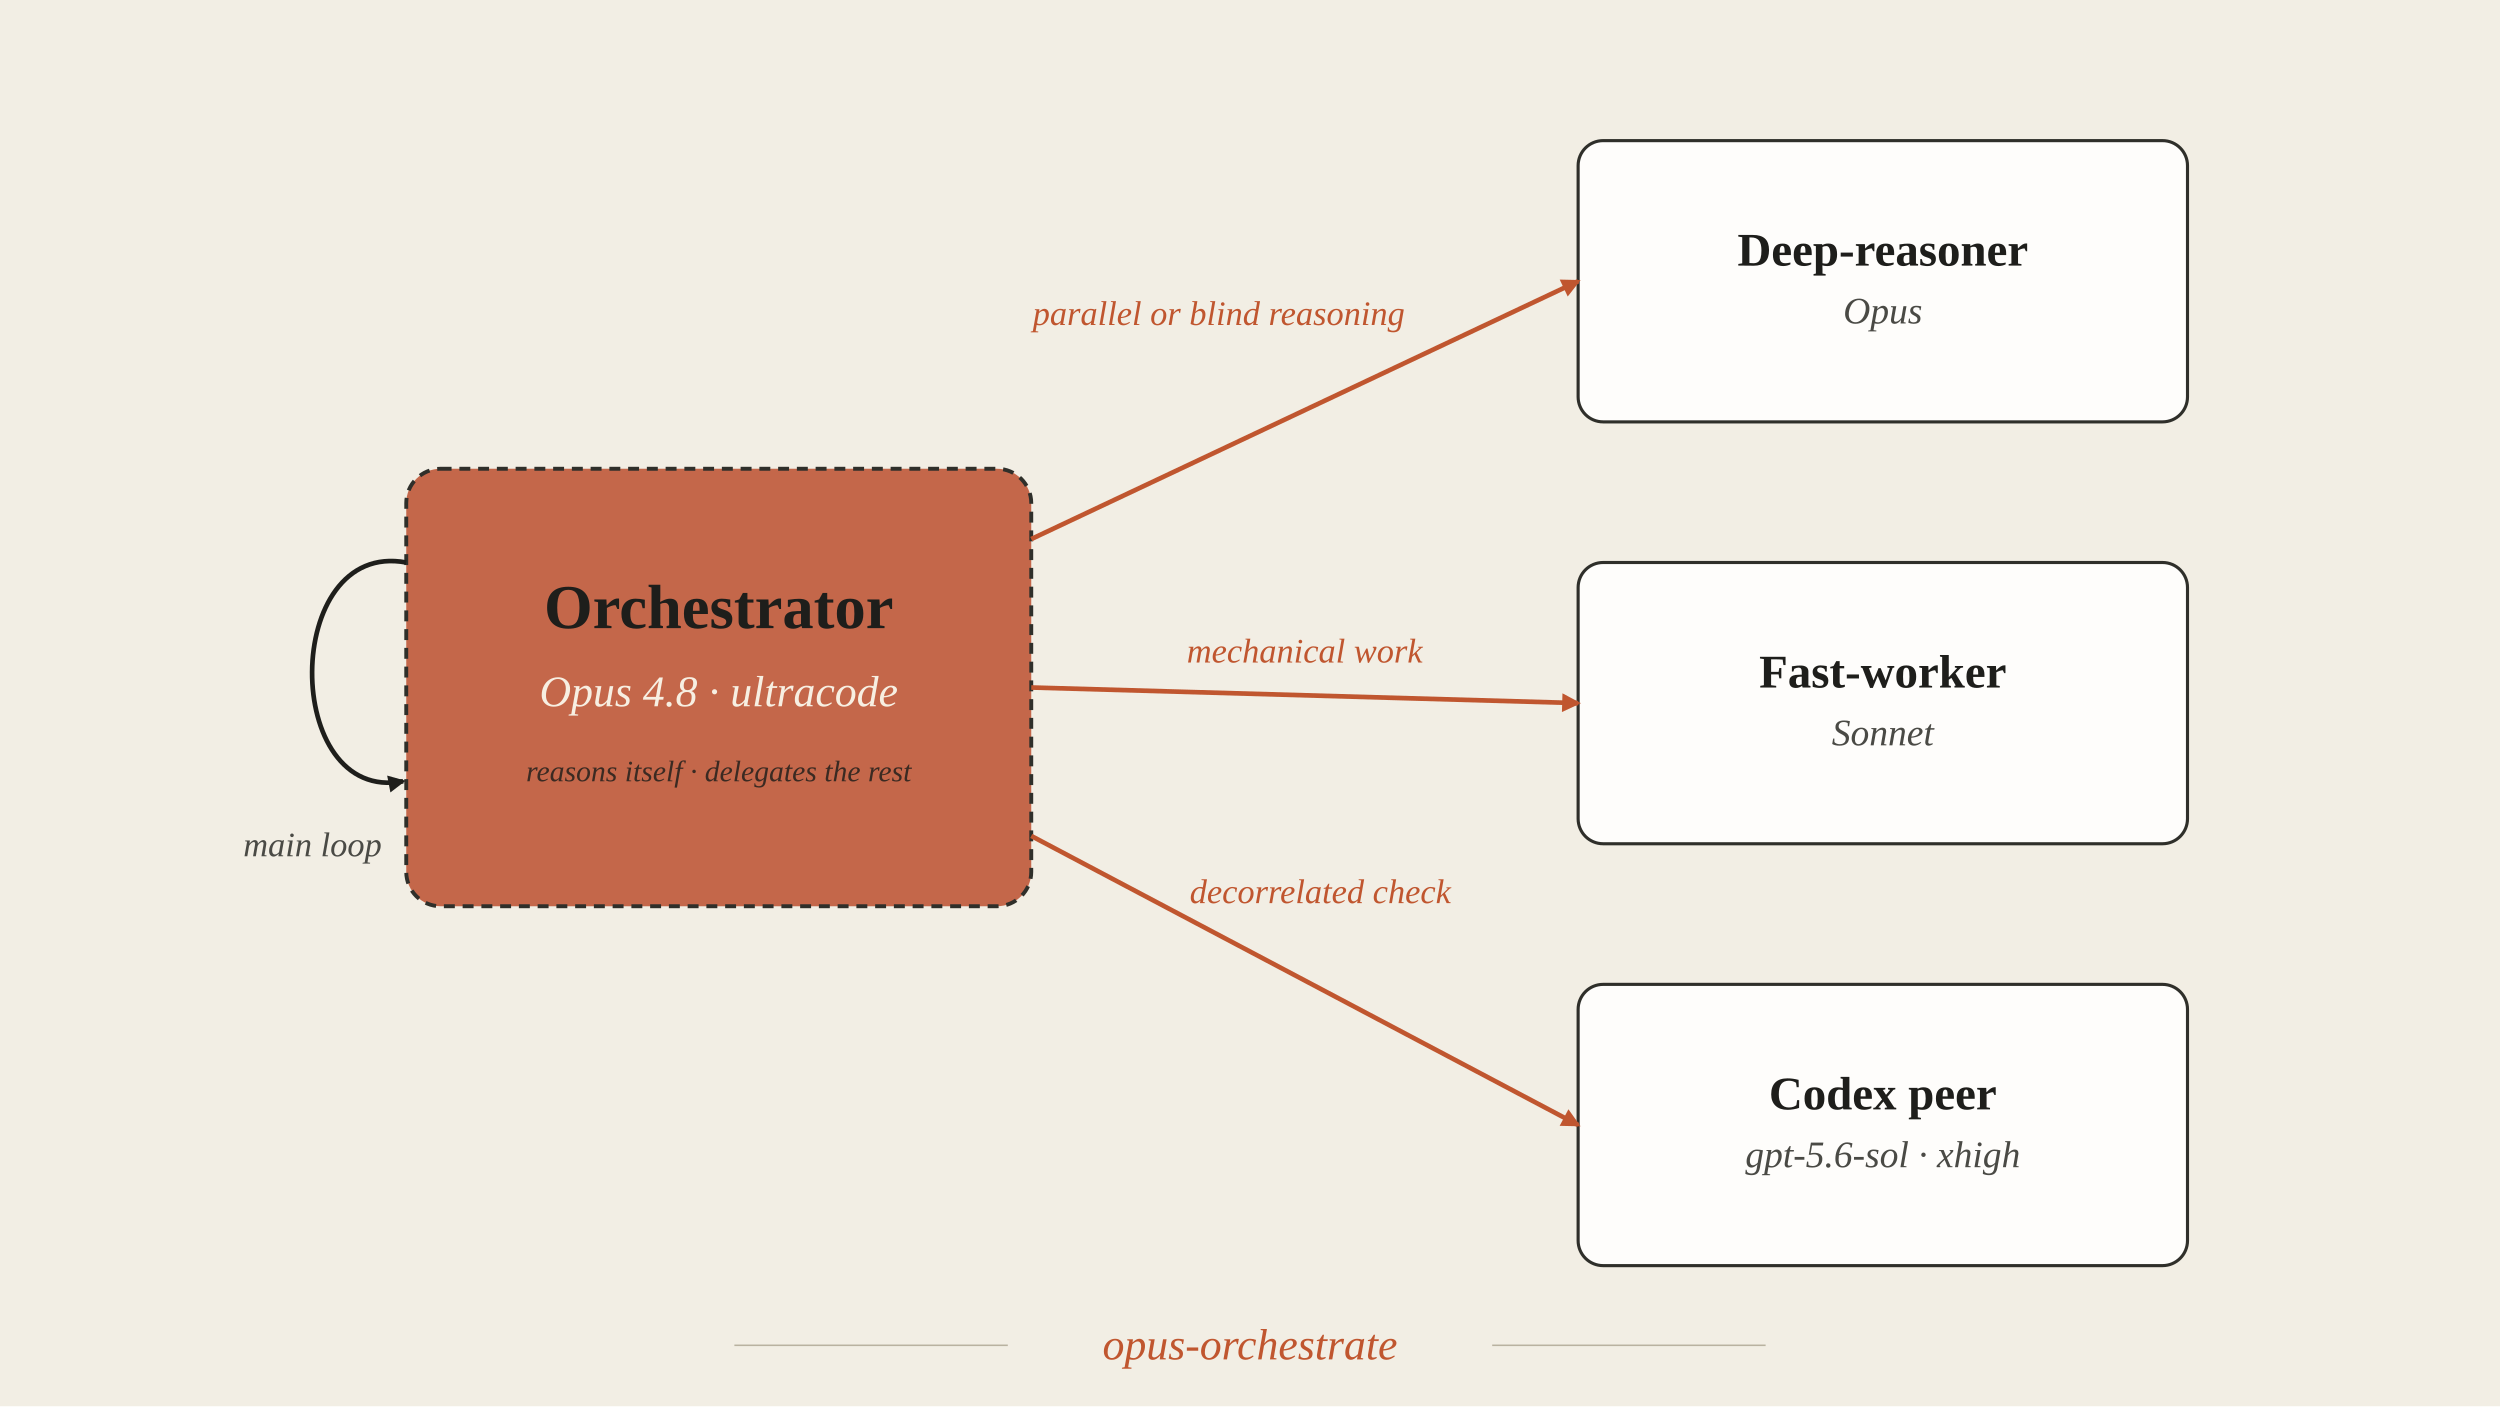
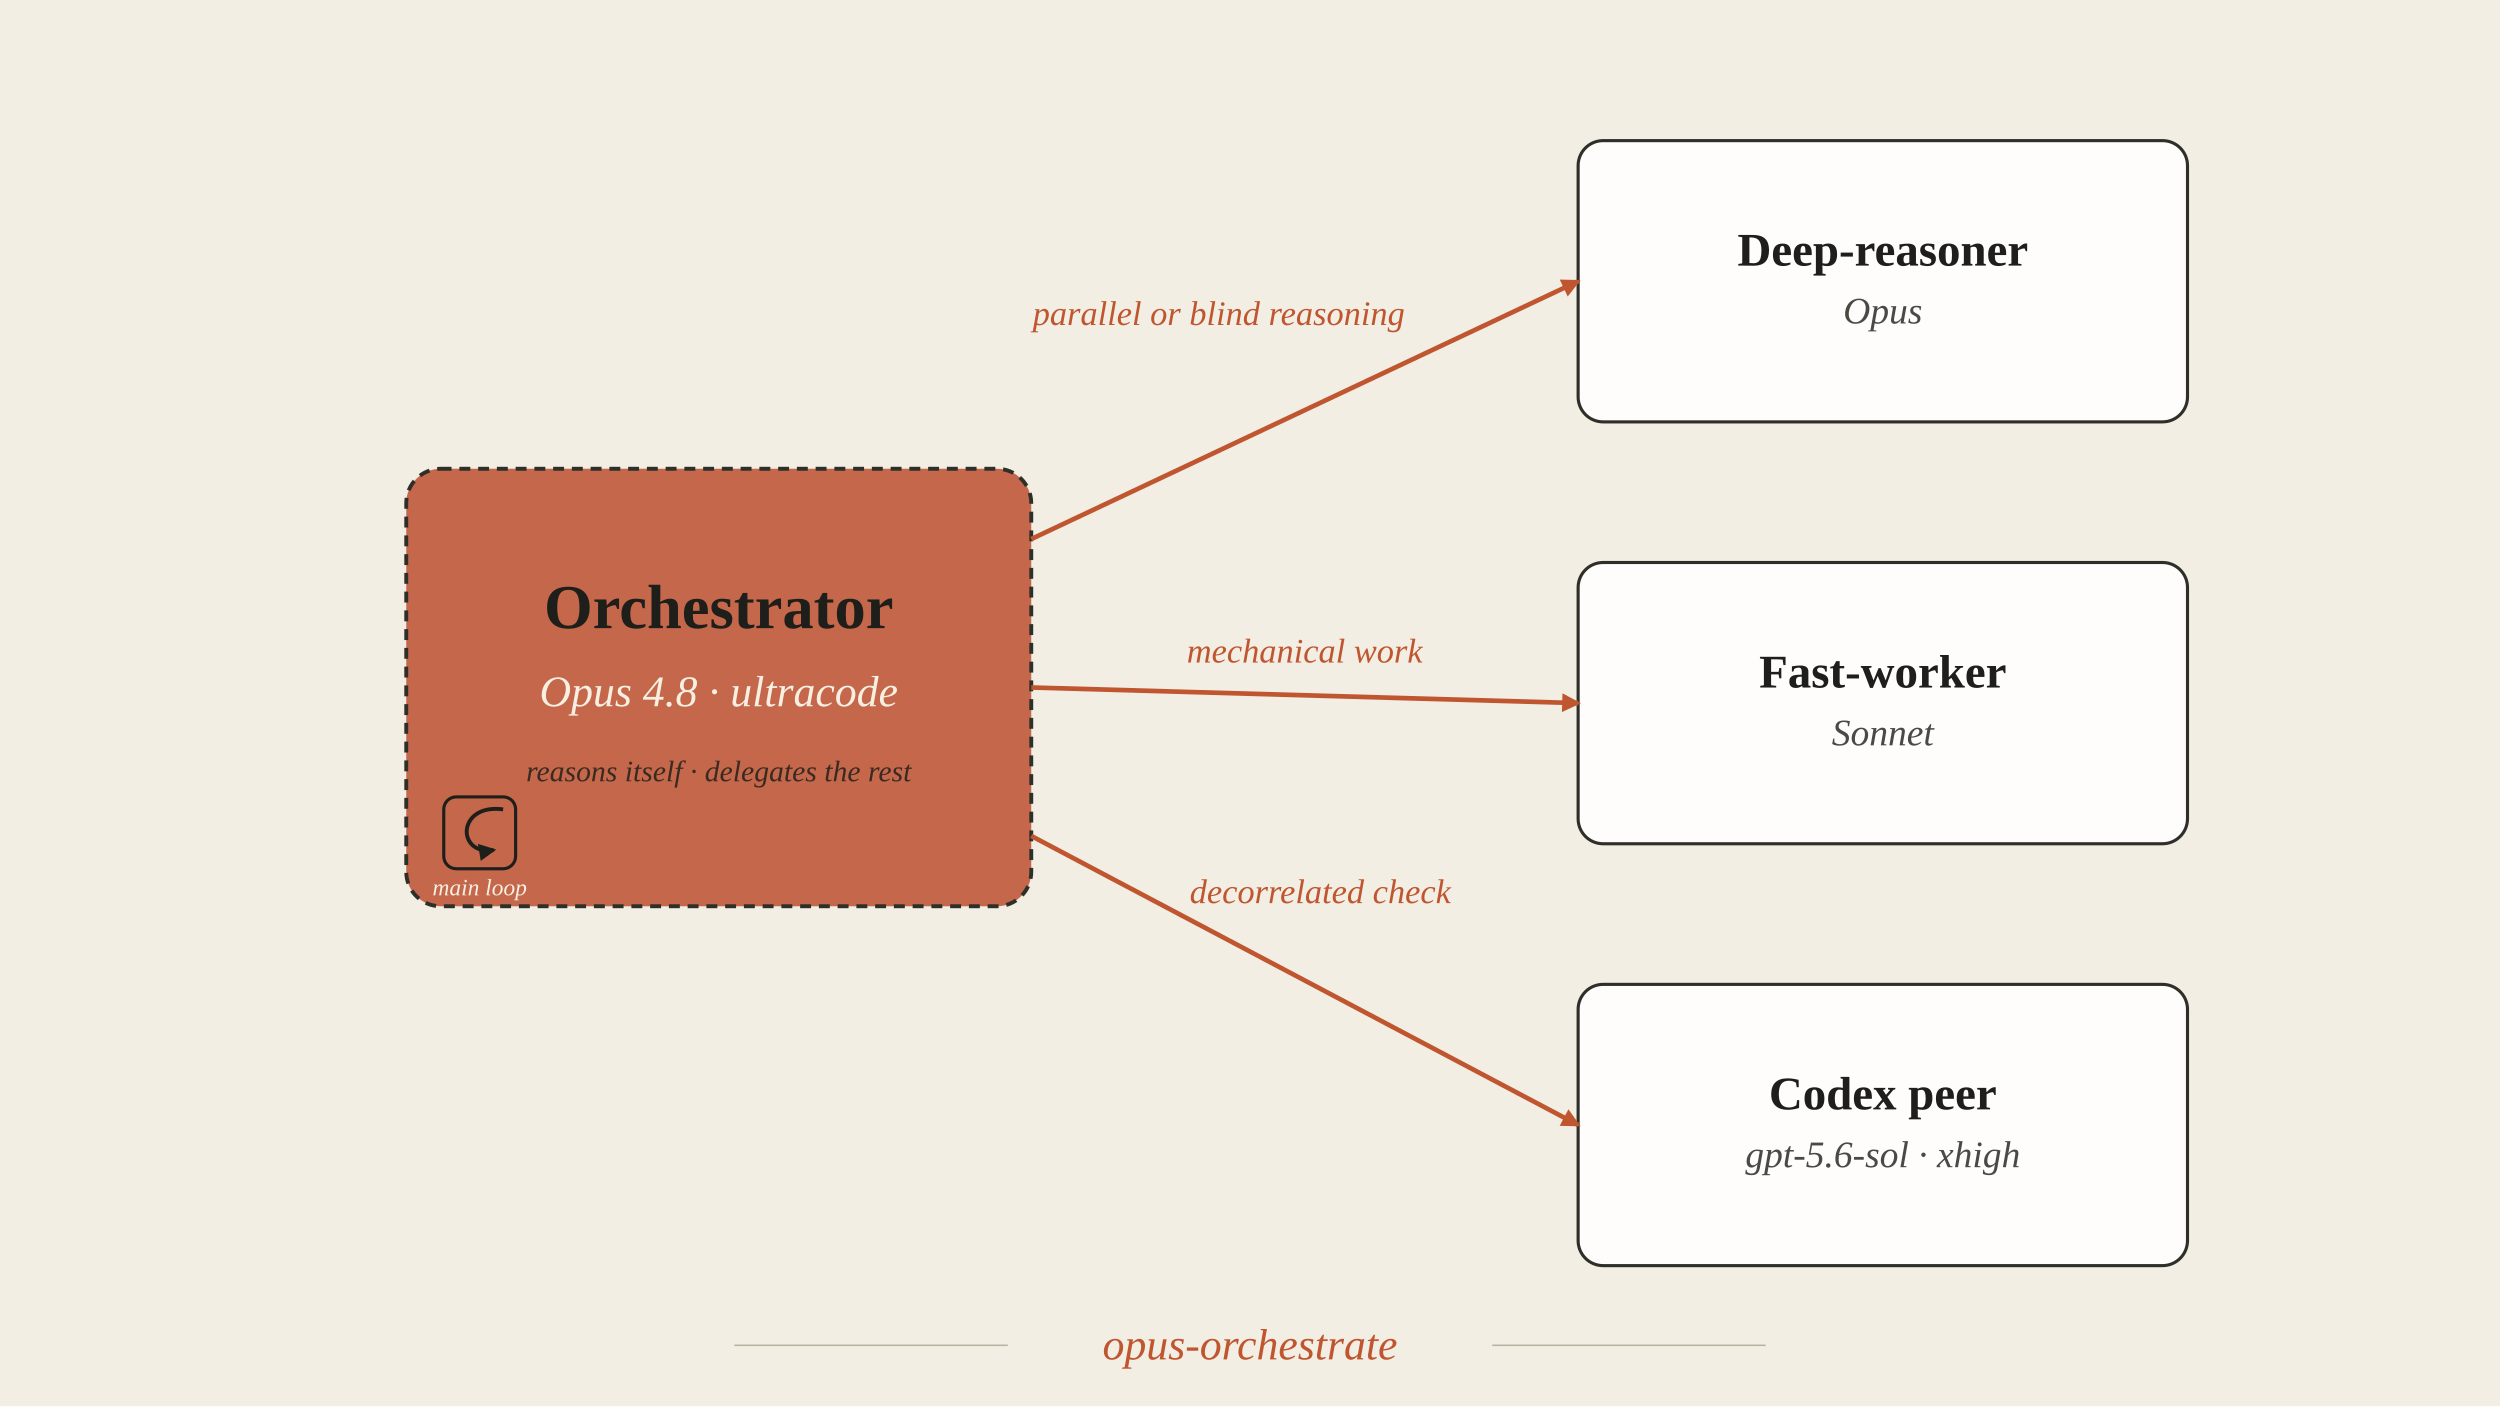
<svg xmlns="http://www.w3.org/2000/svg" viewBox="0 0 1600 900" width="1600" height="900" role="img">
  <defs>
    <marker id="ah-o" viewBox="0 0 10 10" refX="8.5" refY="5" markerWidth="12" markerHeight="12" orient="auto" markerUnits="userSpaceOnUse">
      <path d="M0,0 L10,5 L0,10 z" fill="#C0562F" />
    </marker>
    <marker id="ah-k" viewBox="0 0 10 10" refX="8.5" refY="5" markerWidth="11" markerHeight="11" orient="auto" markerUnits="userSpaceOnUse">
      <path d="M0,0 L10,5 L0,10 z" fill="#1E1E1B" />
    </marker>
  </defs>
  <rect x="0" y="0" width="1600" height="900" fill="#F2EEE4" />
  <rect x="260" y="300" width="400" height="280" rx="22" ry="22" fill="#C4674A" stroke="#2F2F2A" stroke-width="2.5" stroke-dasharray="7 5" />
  <text x="460" y="402" font-family="Georgia, 'Times New Roman', serif" font-size="40" fill="#1E1E1B" font-weight="bold" text-anchor="middle">Orchestrator</text>
  <text x="460" y="452" font-family="Georgia, 'Times New Roman', serif" font-size="28" fill="#F7EFE2" font-style="italic" text-anchor="middle">Opus 4.8 · ultracode</text>
  <text x="460" y="500" font-family="Georgia, 'Times New Roman', serif" font-size="19" fill="#3B2A22" font-style="italic" text-anchor="middle">reasons itself · delegates the rest</text>
-   <path d="M 260 360 C 180 345, 180 515, 258 500" fill="none" stroke="#1E1E1B" stroke-width="3" marker-end="url(#ah-k)" />
-   <text x="200" y="548" font-family="Georgia, 'Times New Roman', serif" font-size="22" fill="#4A4A45" font-style="italic" text-anchor="middle">main loop</text>
+   <rect x="284" y="510" width="46" height="46" rx="8" ry="8" fill="none" stroke="#1E1E1B" stroke-width="2" />
+   <path d="M 322 518 C 292 514, 292 548, 316 544" fill="none" stroke="#1E1E1B" stroke-width="2.5" marker-end="url(#ah-k)" />
+   <text x="307" y="573" font-family="Georgia, 'Times New Roman', serif" font-size="15" fill="#F7EFE2" font-style="italic" text-anchor="middle">main loop</text>
  <rect x="1010" y="90" width="390" height="180" rx="16" ry="16" fill="#FEFDFB" stroke="#2F2F2A" stroke-width="2" />
  <text x="1205" y="170" font-family="Georgia, 'Times New Roman', serif" font-size="30" fill="#1E1E1B" font-weight="bold" text-anchor="middle">Deep-reasoner</text>
  <text x="1205" y="207" font-family="Georgia, 'Times New Roman', serif" font-size="24" fill="#4A4A45" font-style="italic" text-anchor="middle">Opus</text>
  <rect x="1010" y="360" width="390" height="180" rx="16" ry="16" fill="#FEFDFB" stroke="#2F2F2A" stroke-width="2" />
  <text x="1205" y="440" font-family="Georgia, 'Times New Roman', serif" font-size="30" fill="#1E1E1B" font-weight="bold" text-anchor="middle">Fast-worker</text>
  <text x="1205" y="477" font-family="Georgia, 'Times New Roman', serif" font-size="24" fill="#4A4A45" font-style="italic" text-anchor="middle">Sonnet</text>
  <rect x="1010" y="630" width="390" height="180" rx="16" ry="16" fill="#FEFDFB" stroke="#2F2F2A" stroke-width="2" />
  <text x="1205" y="710" font-family="Georgia, 'Times New Roman', serif" font-size="30" fill="#1E1E1B" font-weight="bold" text-anchor="middle">Codex peer</text>
  <text x="1205" y="747" font-family="Georgia, 'Times New Roman', serif" font-size="24" fill="#4A4A45" font-style="italic" text-anchor="middle">gpt-5.6-sol · xhigh</text>
  <line x1="660" y1="345" x2="1010" y2="180" stroke="#C0562F" stroke-width="3" marker-end="url(#ah-o)" />
  <line x1="660" y1="440" x2="1010" y2="450" stroke="#C0562F" stroke-width="3" marker-end="url(#ah-o)" />
  <line x1="660" y1="535" x2="1010" y2="720" stroke="#C0562F" stroke-width="3" marker-end="url(#ah-o)" />
  <text x="780" y="208" font-family="Georgia, 'Times New Roman', serif" font-size="22" fill="#C0562F" font-style="italic" text-anchor="middle">parallel or blind reasoning</text>
  <text x="835" y="424" font-family="Georgia, 'Times New Roman', serif" font-size="22" fill="#C0562F" font-style="italic" text-anchor="middle">mechanical work</text>
  <text x="845" y="578" font-family="Georgia, 'Times New Roman', serif" font-size="22" fill="#C0562F" font-style="italic" text-anchor="middle">decorrelated check</text>
  <line x1="470" y1="861" x2="645" y2="861" stroke="#B9B2A0" stroke-width="1" />
  <line x1="955" y1="861" x2="1130" y2="861" stroke="#B9B2A0" stroke-width="1" />
  <text x="800" y="870" font-family="Georgia, 'Times New Roman', serif" font-size="28" fill="#C0562F" font-style="italic" text-anchor="middle">opus-orchestrate</text>
</svg>
